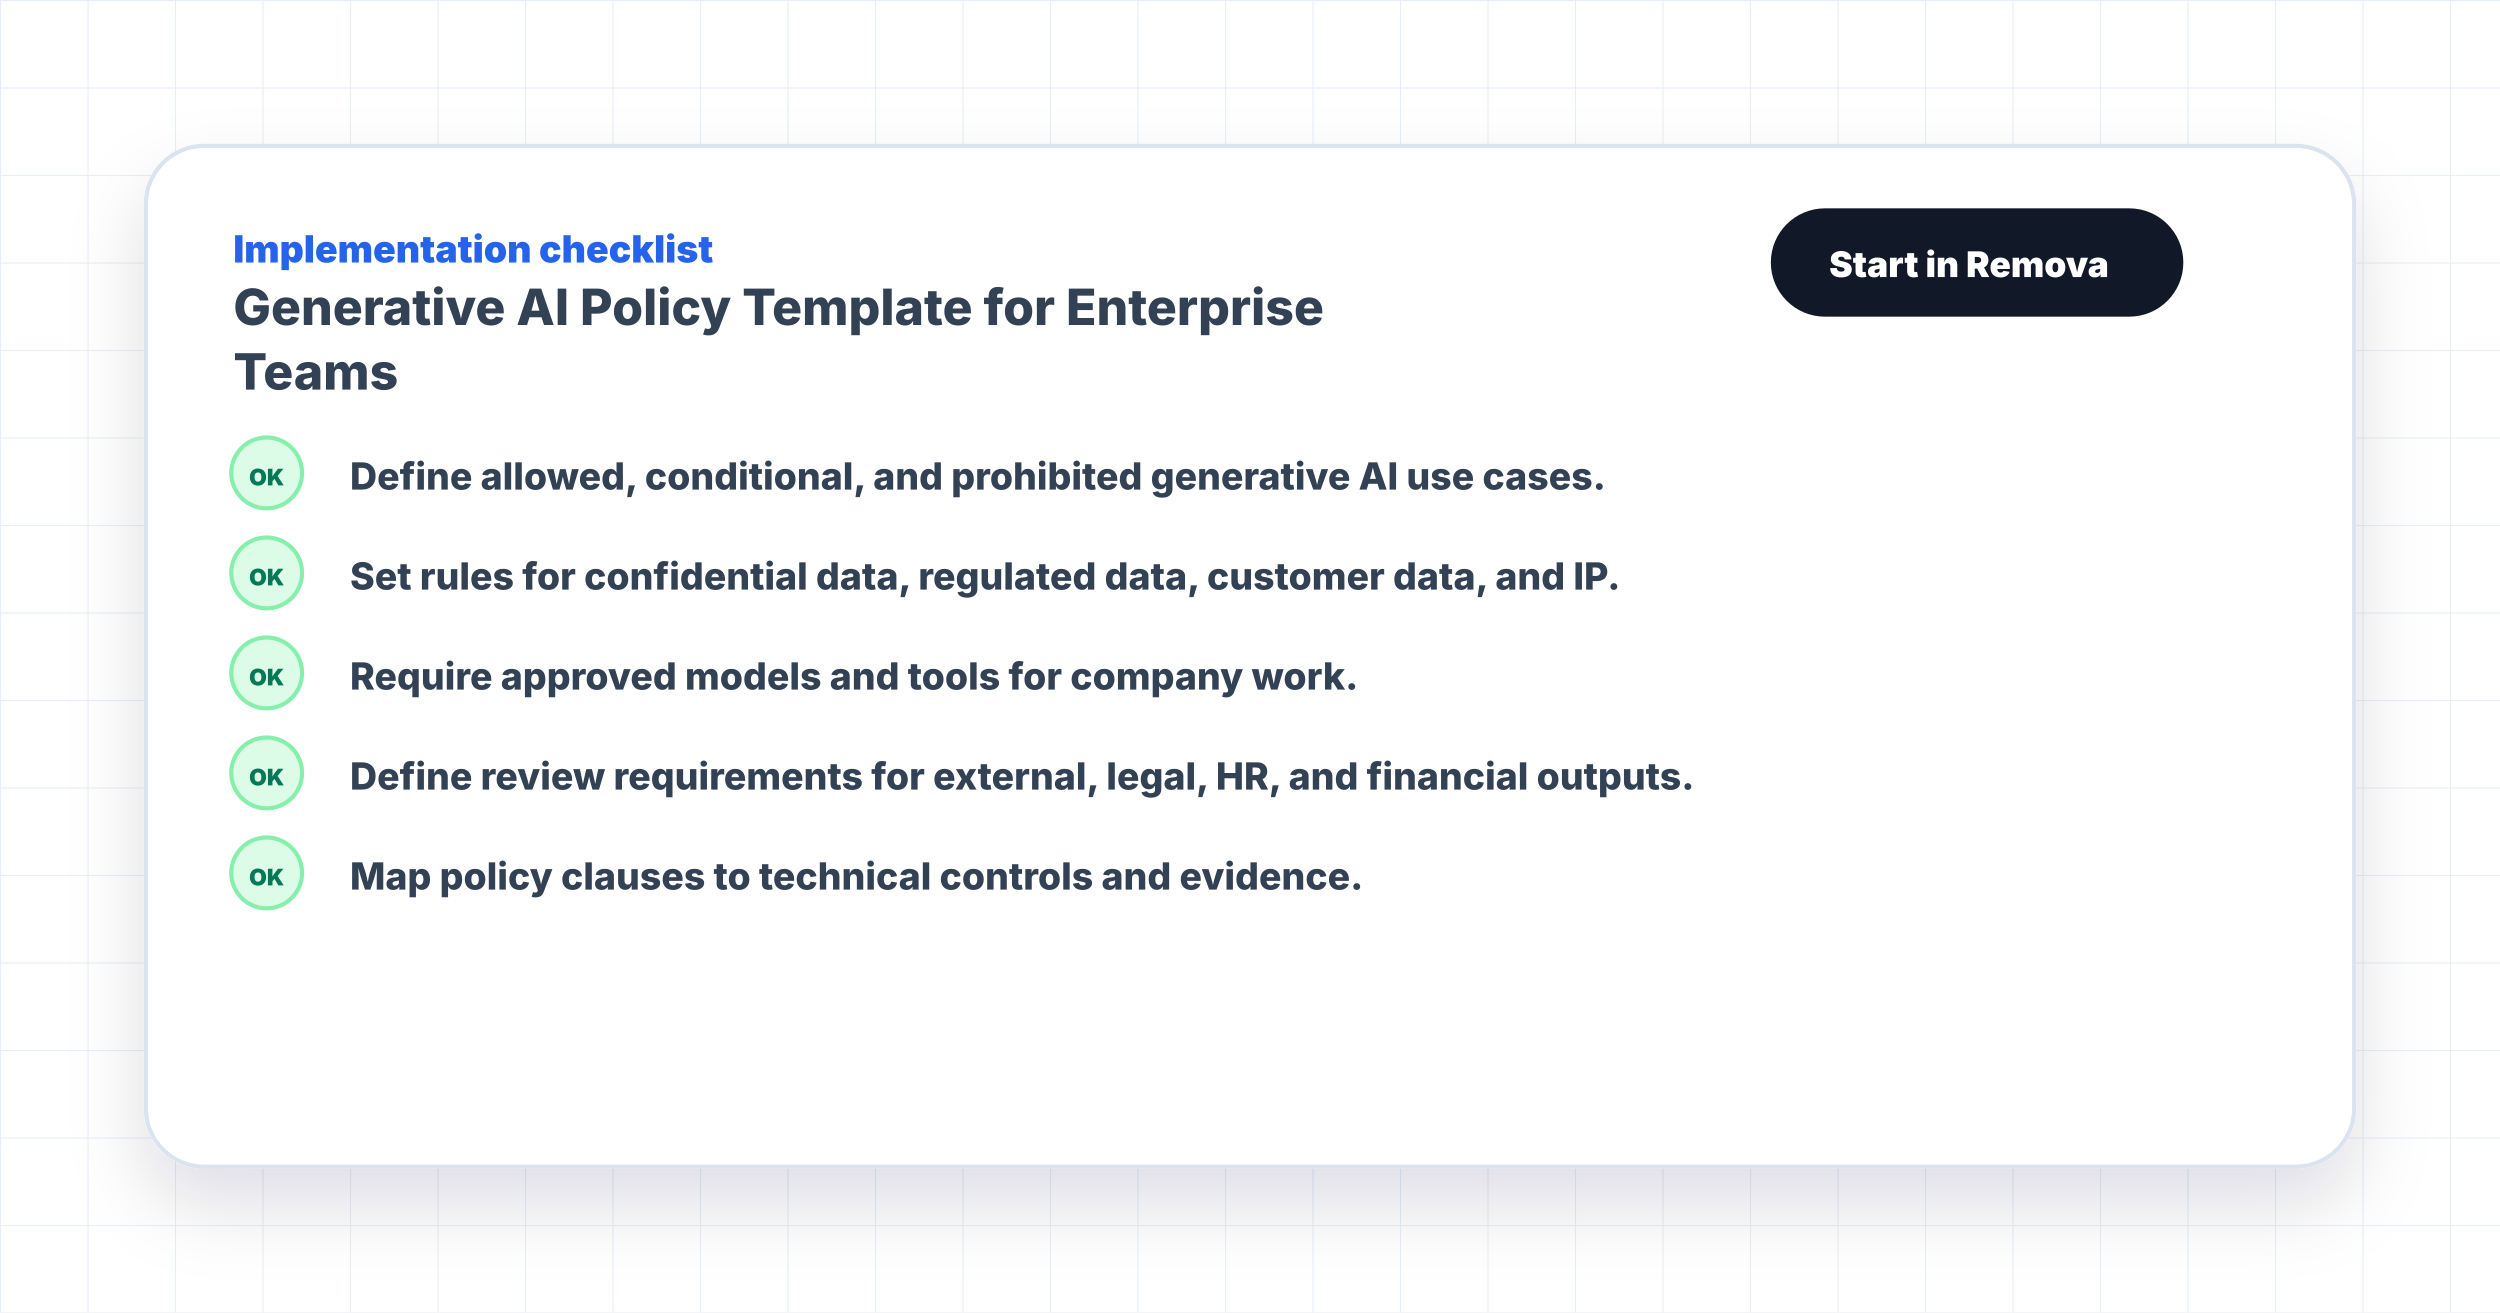
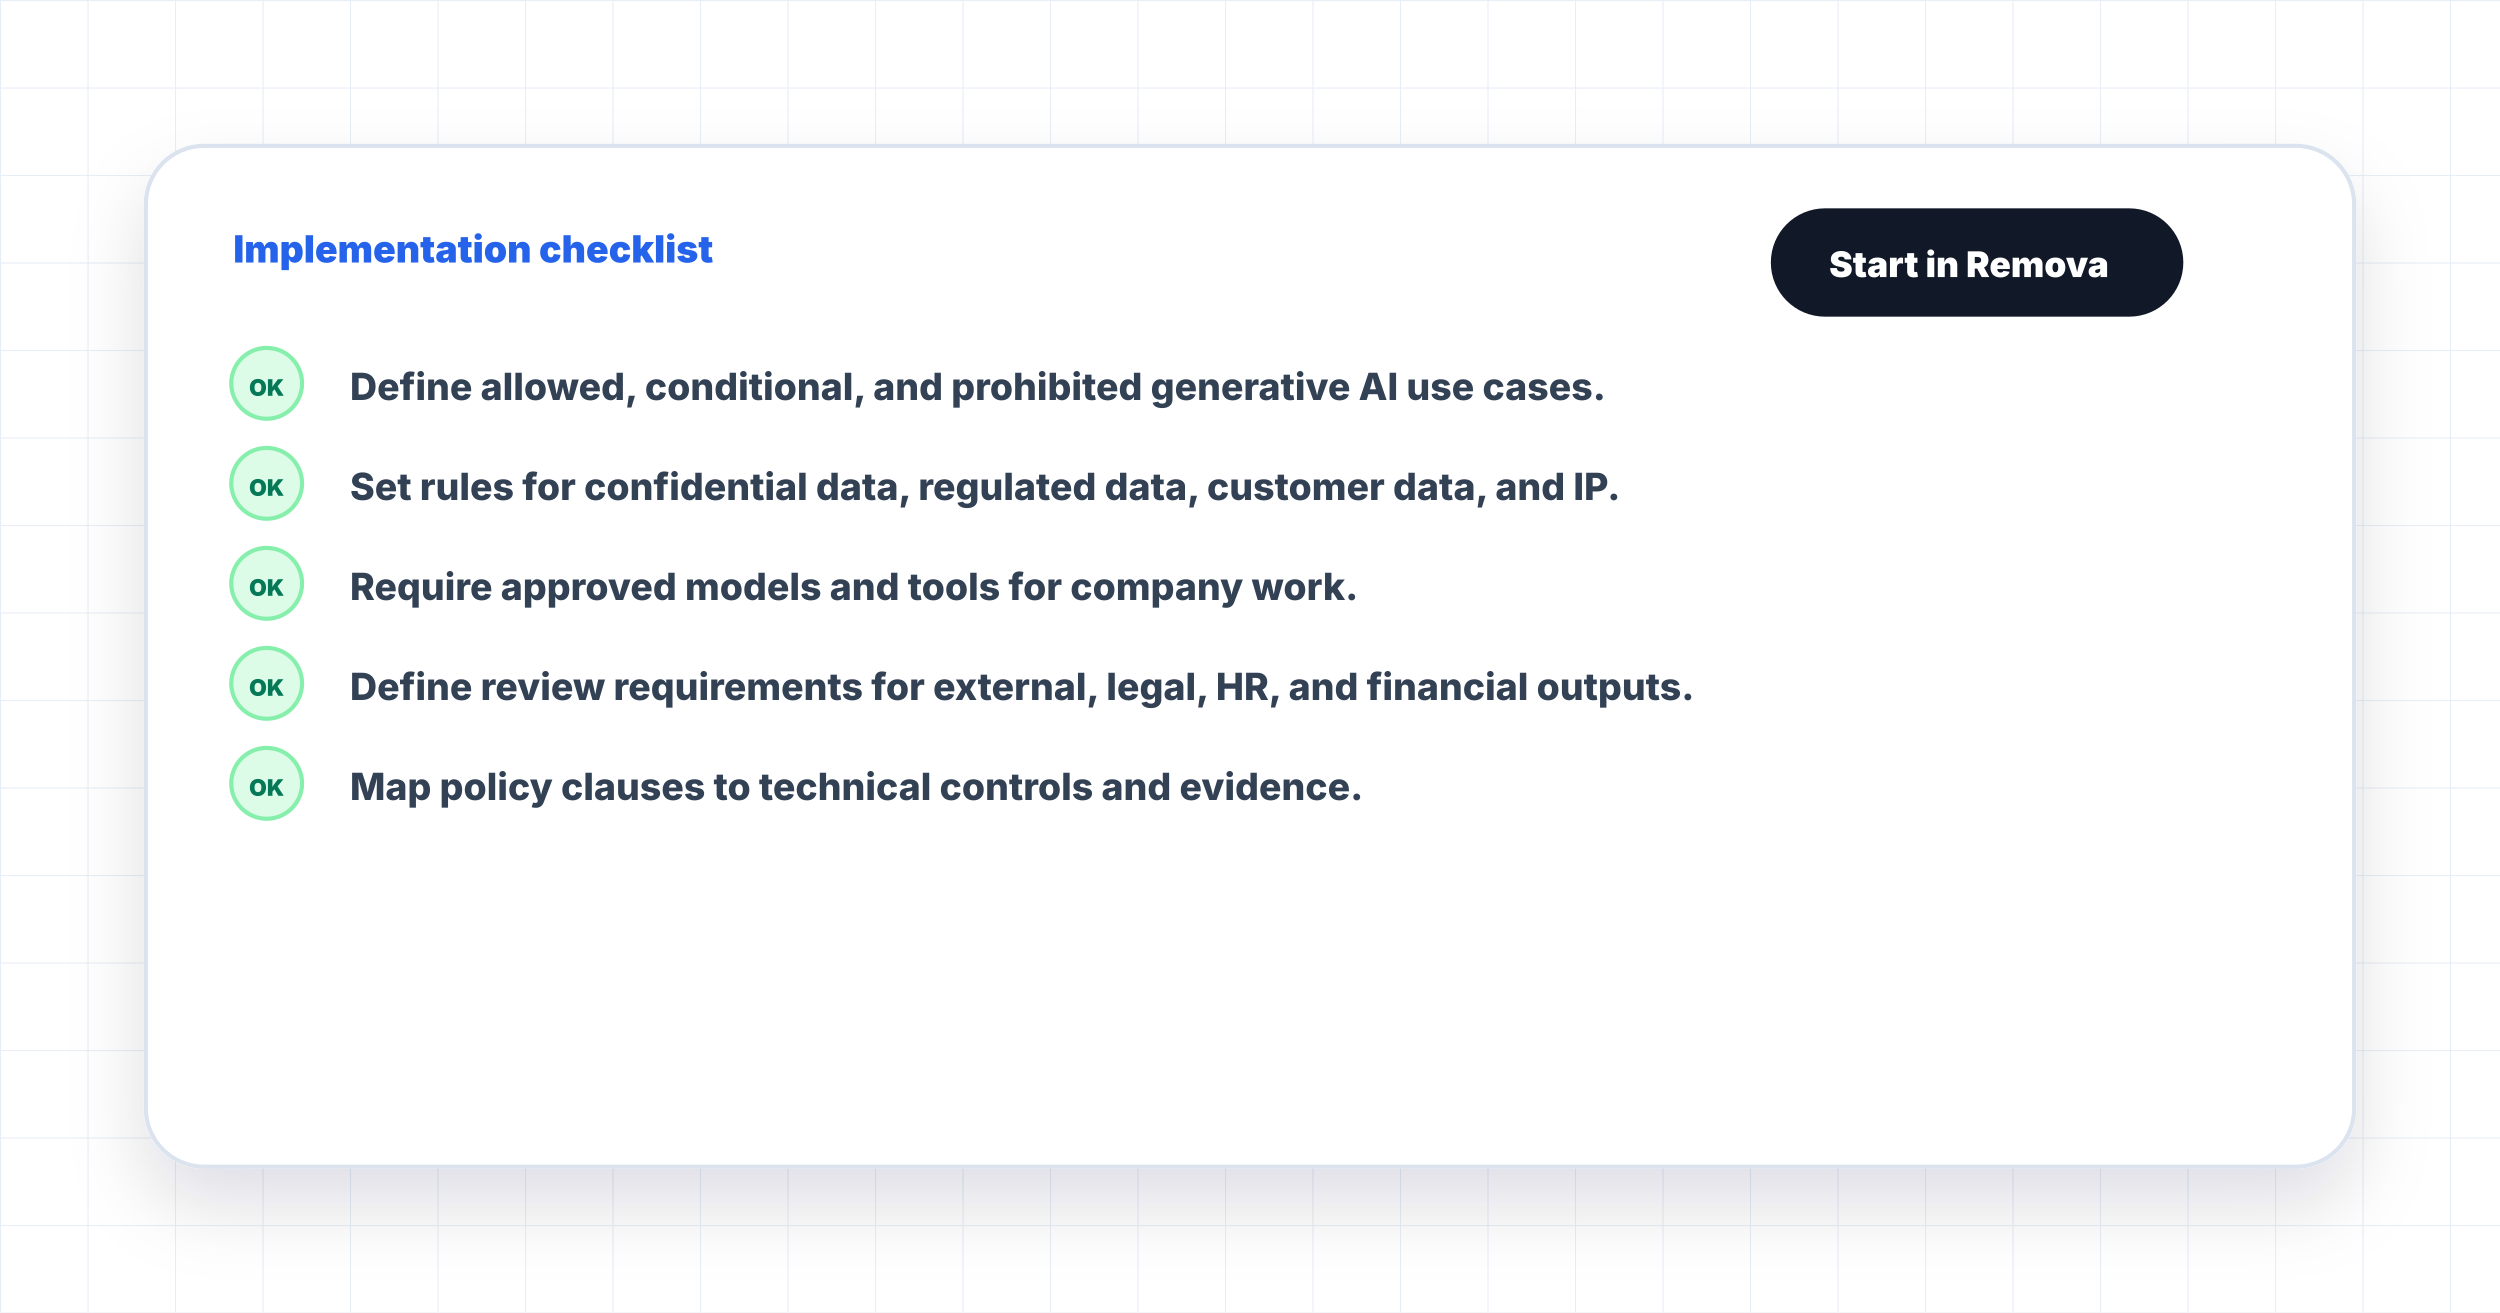
<svg xmlns="http://www.w3.org/2000/svg" width="1200" height="630" viewBox="0 0 1200 630" role="img" aria-label="generative ai policy implementation checklist">
  <style>
            .eyebrow { font: 900 18px Inter, Arial, sans-serif; letter-spacing: 0; text-transform: uppercase; fill: #2563eb; }
            .title { font: 950 58px Inter, Arial, sans-serif; letter-spacing: 0; fill: #111827; }
            .subtitle { font: 800 24px Inter, Arial, sans-serif; fill: #334155; }
            .body { font: 700 22px Inter, Arial, sans-serif; fill: #475569; }
            .small { font: 800 18px Inter, Arial, sans-serif; fill: #64748b; }
            .label { font: 900 16px Inter, Arial, sans-serif; fill: #64748b; }
            .metric { font: 950 28px Inter, Arial, sans-serif; }
            .node { font: 950 23px Inter, Arial, sans-serif; fill: #111827; }
            .check { font: 800 18px Inter, Arial, sans-serif; fill: #334155; }
        </style>
  <defs>
    <pattern id="grid" width="42" height="42" patternUnits="userSpaceOnUse">
      <path d="M 42 0 L 0 0 0 42" fill="none" stroke="#e8eef6" stroke-width="1" />
    </pattern>
    <filter id="shadow" x="-20%" y="-20%" width="140%" height="150%">
      <feDropShadow dx="0" dy="18" stdDeviation="18" flood-color="#0f172a" flood-opacity="0.13" />
    </filter>
  </defs>
  <rect width="1200" height="630" fill="#ffffff" />
  <rect width="1200" height="630" fill="url(#grid)" />
  <rect x="70" y="70" width="1060" height="490" rx="28" fill="#ffffff" stroke="#dbe3ef" stroke-width="2" filter="url(#shadow)" />
  <text class="eyebrow" x="112" y="126">Implementation checklist</text>
  <rect x="850" y="100" width="198" height="52" rx="26" fill="#111827" />
  <text x="878" y="133" style="font: 950 17px Inter, Arial, sans-serif; fill: #ffffff;">Start in Remova</text>
-   <text class="subtitle" x="112" y="156">
-     <tspan x="112" dy="0">Generative AI Policy Template for Enterprise</tspan>
-     <tspan x="112" dy="31">Teams</tspan>
-   </text>
-   <circle cx="128" cy="227" r="17" fill="#dcfce7" stroke="#86efac" stroke-width="2" />
-   <text x="128" y="233" text-anchor="middle" style="font: 950 11px Inter, Arial, sans-serif; fill: #047857;">OK</text>
-   <text class="check" x="168" y="235">
+   <circle cx="128" cy="184" r="17" fill="#dcfce7" stroke="#86efac" stroke-width="2" />
+   <text x="128" y="190" text-anchor="middle" style="font: 950 11px Inter, Arial, sans-serif; fill: #047857;">OK</text>
+   <text class="check" x="168" y="192">
    <tspan x="168" dy="0">Define allowed, conditional, and prohibited generative AI use cases.</tspan>
  </text>
-   <circle cx="128" cy="275" r="17" fill="#dcfce7" stroke="#86efac" stroke-width="2" />
-   <text x="128" y="281" text-anchor="middle" style="font: 950 11px Inter, Arial, sans-serif; fill: #047857;">OK</text>
-   <text class="check" x="168" y="283">
+   <circle cx="128" cy="232" r="17" fill="#dcfce7" stroke="#86efac" stroke-width="2" />
+   <text x="128" y="238" text-anchor="middle" style="font: 950 11px Inter, Arial, sans-serif; fill: #047857;">OK</text>
+   <text class="check" x="168" y="240">
    <tspan x="168" dy="0">Set rules for confidential data, regulated data, customer data, and IP.</tspan>
  </text>
-   <circle cx="128" cy="323" r="17" fill="#dcfce7" stroke="#86efac" stroke-width="2" />
-   <text x="128" y="329" text-anchor="middle" style="font: 950 11px Inter, Arial, sans-serif; fill: #047857;">OK</text>
-   <text class="check" x="168" y="331">
+   <circle cx="128" cy="280" r="17" fill="#dcfce7" stroke="#86efac" stroke-width="2" />
+   <text x="128" y="286" text-anchor="middle" style="font: 950 11px Inter, Arial, sans-serif; fill: #047857;">OK</text>
+   <text class="check" x="168" y="288">
    <tspan x="168" dy="0">Require approved models and tools for company work.</tspan>
  </text>
-   <circle cx="128" cy="371" r="17" fill="#dcfce7" stroke="#86efac" stroke-width="2" />
-   <text x="128" y="377" text-anchor="middle" style="font: 950 11px Inter, Arial, sans-serif; fill: #047857;">OK</text>
-   <text class="check" x="168" y="379">
+   <circle cx="128" cy="328" r="17" fill="#dcfce7" stroke="#86efac" stroke-width="2" />
+   <text x="128" y="334" text-anchor="middle" style="font: 950 11px Inter, Arial, sans-serif; fill: #047857;">OK</text>
+   <text class="check" x="168" y="336">
    <tspan x="168" dy="0">Define review requirements for external, legal, HR, and financial outputs.</tspan>
  </text>
-   <circle cx="128" cy="419" r="17" fill="#dcfce7" stroke="#86efac" stroke-width="2" />
-   <text x="128" y="425" text-anchor="middle" style="font: 950 11px Inter, Arial, sans-serif; fill: #047857;">OK</text>
-   <text class="check" x="168" y="427">
+   <circle cx="128" cy="376" r="17" fill="#dcfce7" stroke="#86efac" stroke-width="2" />
+   <text x="128" y="382" text-anchor="middle" style="font: 950 11px Inter, Arial, sans-serif; fill: #047857;">OK</text>
+   <text class="check" x="168" y="384">
    <tspan x="168" dy="0">Map policy clauses to technical controls and evidence.</tspan>
  </text>
</svg>
